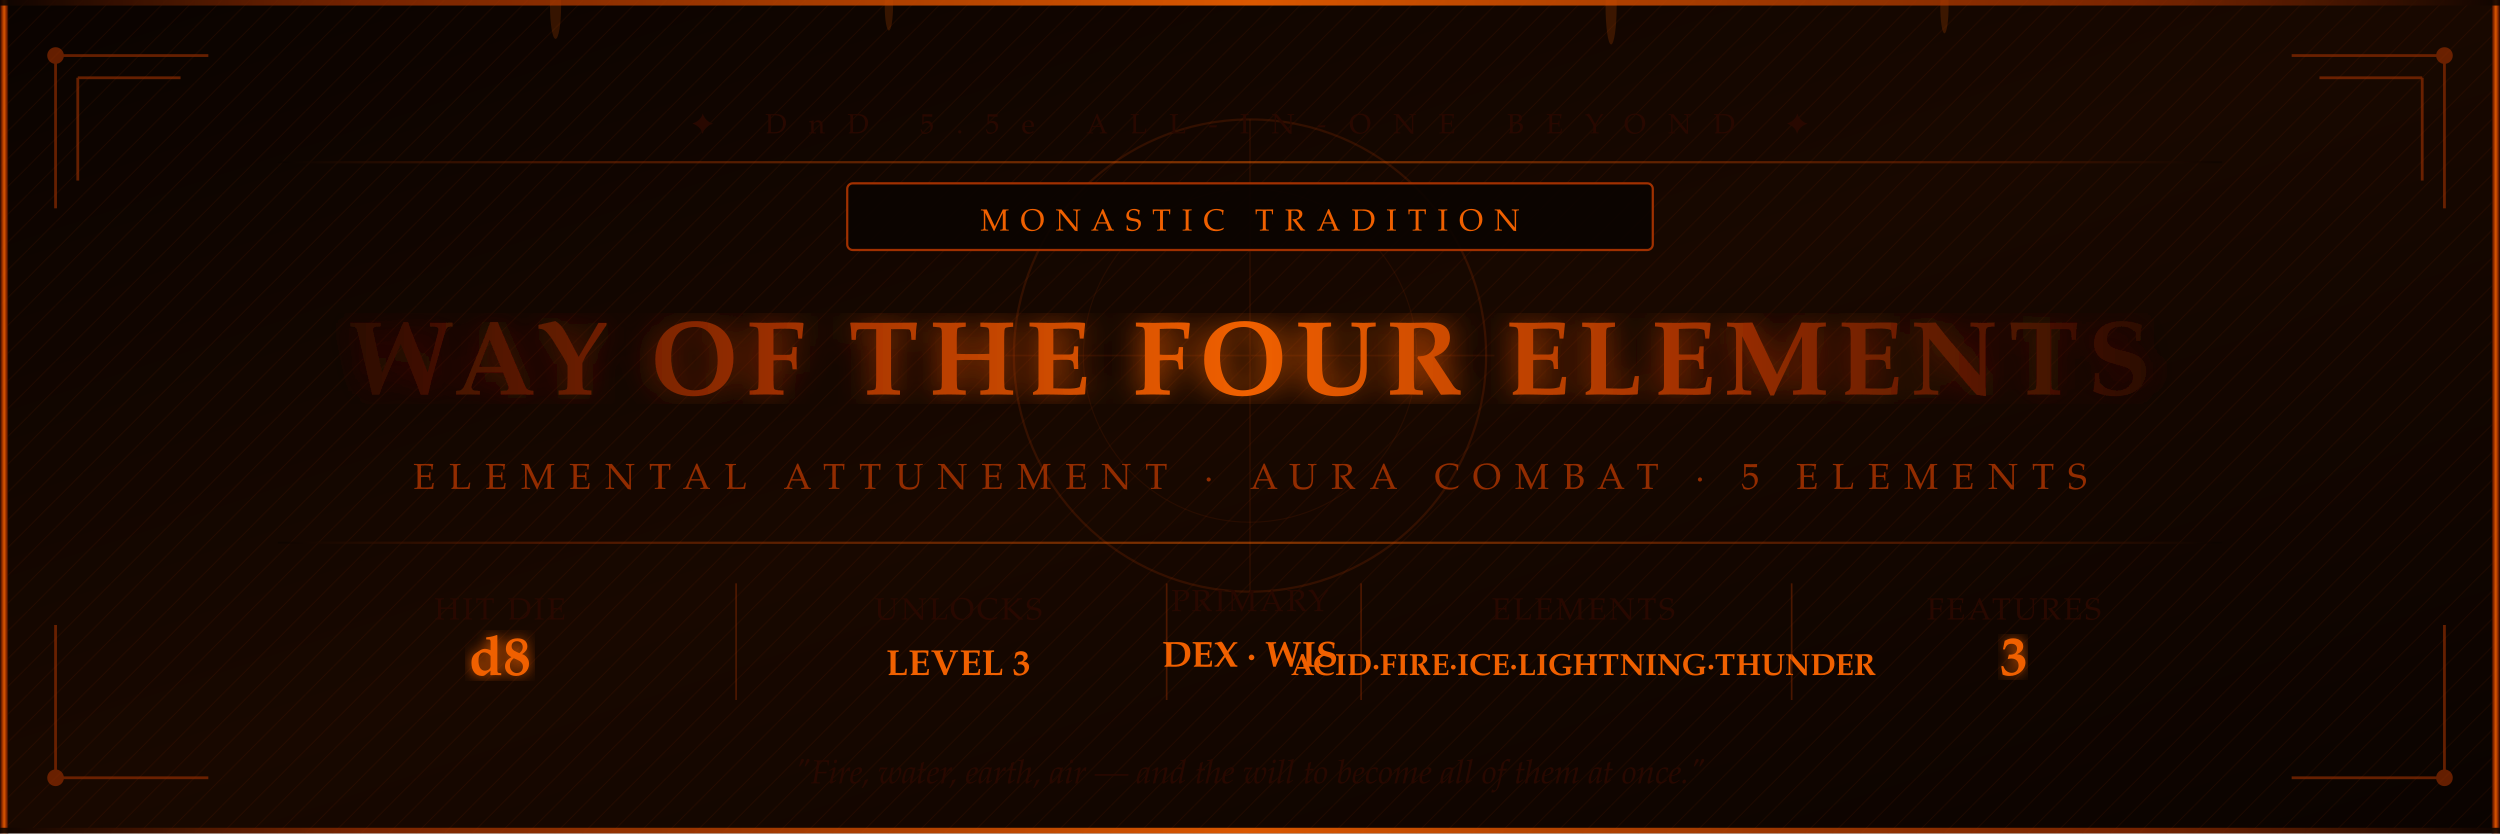
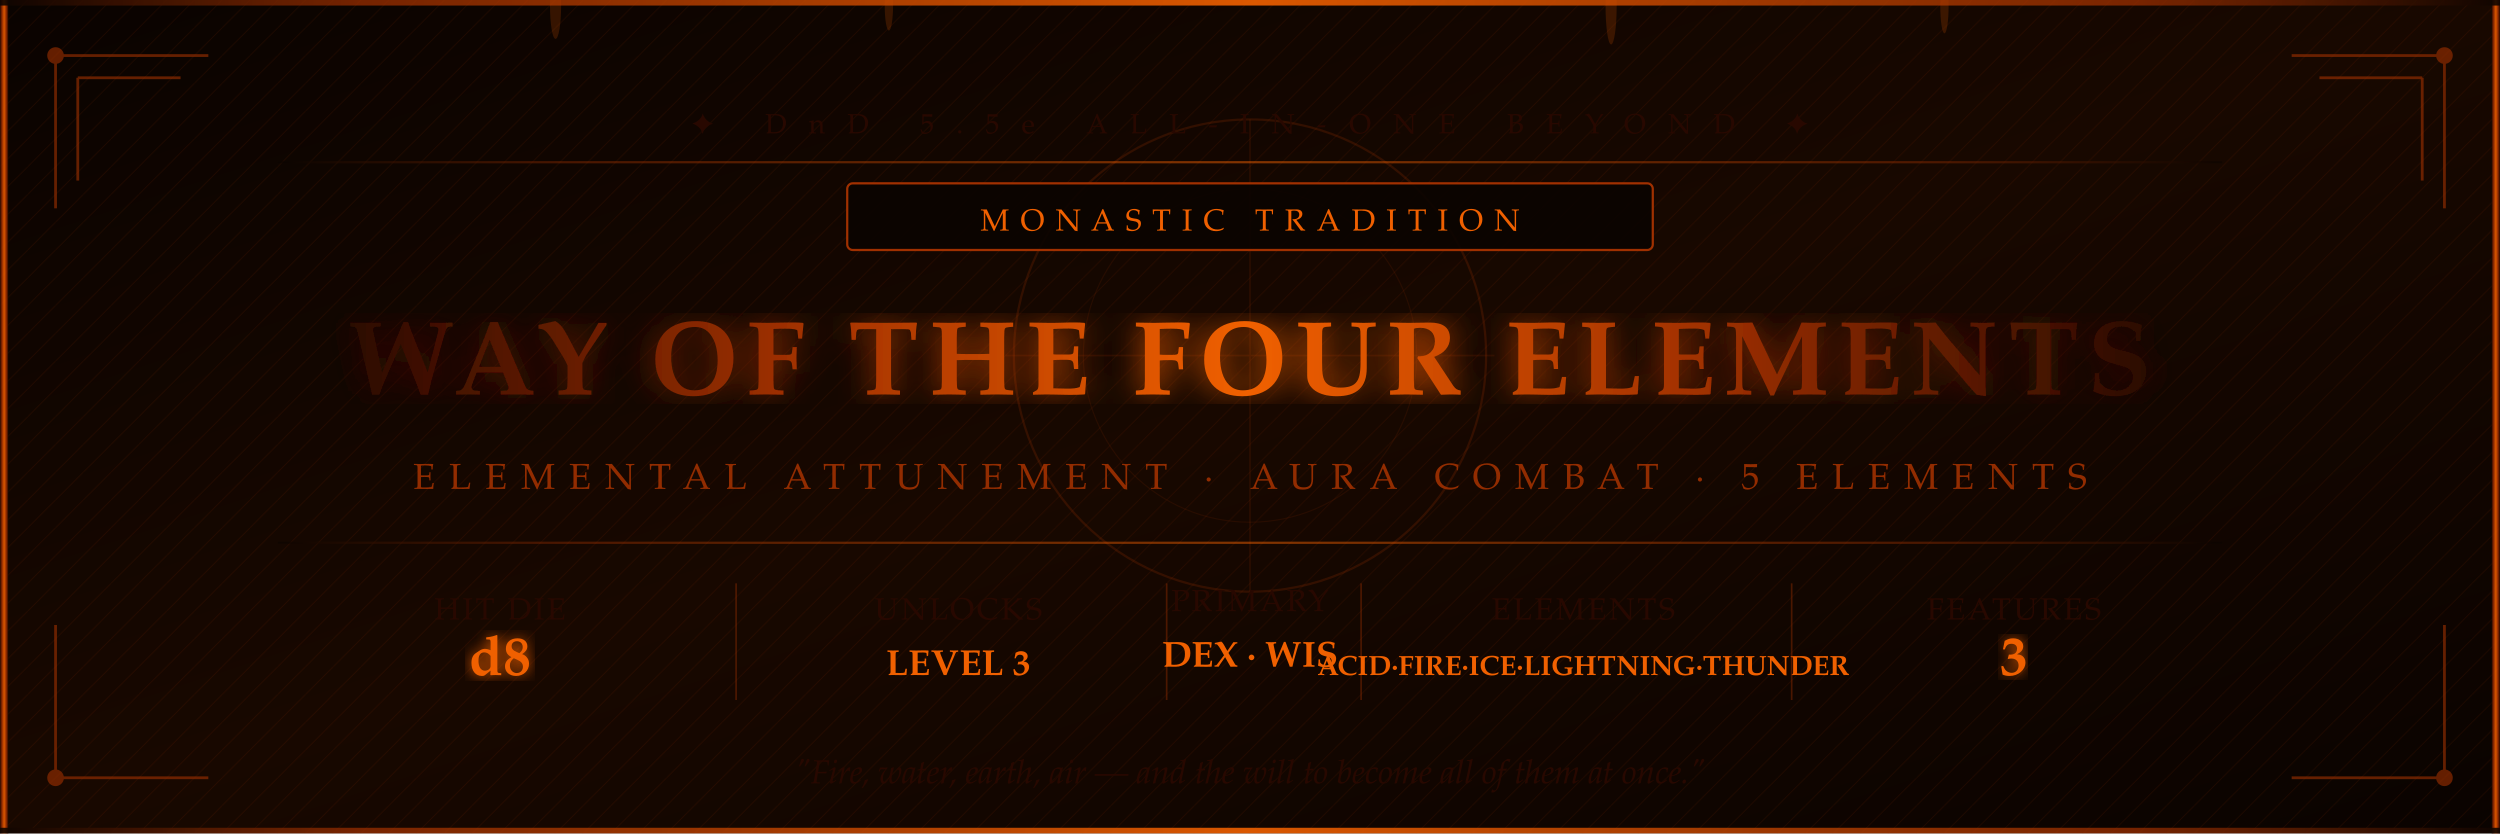
<svg xmlns="http://www.w3.org/2000/svg" width="900" height="300" viewBox="0 0 900 300">
  <defs>
    <linearGradient id="bg" x1="0%" y1="0%" x2="100%" y2="100%">
      <stop offset="0%" style="stop-color:#0a0300" />
      <stop offset="50%" style="stop-color:#180800" />
      <stop offset="100%" style="stop-color:#0a0300" />
    </linearGradient>
    <linearGradient id="lava" x1="0%" y1="0%" x2="100%" y2="0%">
      <stop offset="0%" style="stop-color:#280800" />
      <stop offset="25%" style="stop-color:#a03000" />
      <stop offset="50%" style="stop-color:#f06000" />
      <stop offset="75%" style="stop-color:#a03000" />
      <stop offset="100%" style="stop-color:#280800" />
    </linearGradient>
    <linearGradient id="fade" x1="0%" y1="0%" x2="100%" y2="0%">
      <stop offset="0%" style="stop-color:#0a0300;stop-opacity:1" />
      <stop offset="15%" style="stop-color:#a03000;stop-opacity:0.8" />
      <stop offset="50%" style="stop-color:#f06000;stop-opacity:1" />
      <stop offset="85%" style="stop-color:#a03000;stop-opacity:0.8" />
      <stop offset="100%" style="stop-color:#0a0300;stop-opacity:1" />
    </linearGradient>
    <filter id="glow">
      <feGaussianBlur stdDeviation="6" result="blur" />
      <feMerge>
        <feMergeNode in="blur" />
        <feMergeNode in="SourceGraphic" />
      </feMerge>
    </filter>
    <filter id="glow-soft">
      <feGaussianBlur stdDeviation="2.5" result="blur" />
      <feMerge>
        <feMergeNode in="blur" />
        <feMergeNode in="SourceGraphic" />
      </feMerge>
    </filter>
    <pattern id="hatch" width="10" height="10" patternUnits="userSpaceOnUse">
      <path d="M0,10 L10,0" stroke="#a03000" stroke-width="0.25" opacity="0.15" />
    </pattern>
  </defs>
  <rect width="900" height="300" fill="url(#bg)" />
  <rect width="900" height="300" fill="url(#hatch)" />
  <circle cx="450" cy="128" r="85" fill="none" stroke="#a03000" stroke-width="0.8" opacity="0.22" />
  <circle cx="450" cy="128" r="60" fill="none" stroke="#a03000" stroke-width="0.4" opacity="0.13" />
  <g stroke="#a03000" stroke-width="0.6" opacity="0.15">
    <line x1="362" y1="128" x2="538" y2="128" />
    <line x1="450" y1="43" x2="450" y2="213" />
  </g>
  <g fill="#f06000" opacity="0.18">
    <ellipse cx="200" cy="2" rx="2" ry="12" />
    <ellipse cx="320" cy="2" rx="1.5" ry="9" />
    <ellipse cx="580" cy="2" rx="2" ry="14" />
    <ellipse cx="700" cy="2" rx="1.5" ry="10" />
  </g>
  <rect x="0" y="0" width="3" height="300" fill="url(#lava)" opacity="0.9" />
  <rect x="897" y="0" width="3" height="300" fill="url(#lava)" opacity="0.9" />
  <rect x="0" y="0" width="900" height="2" fill="url(#fade)" opacity="0.9" />
  <rect x="0" y="298" width="900" height="2" fill="url(#fade)" opacity="0.9" />
  <g stroke="#a03000" stroke-width="1" fill="none" opacity="0.6">
    <path d="M20,20 L75,20 M20,20 L20,75" />
    <path d="M28,28 L65,28 M28,28 L28,65" />
    <circle cx="20" cy="20" r="3" fill="#a03000" stroke="none" />
    <path d="M880,20 L825,20 M880,20 L880,75" />
    <path d="M872,28 L835,28 M872,28 L872,65" />
    <circle cx="880" cy="20" r="3" fill="#a03000" stroke="none" />
    <path d="M20,280 L75,280 M20,280 L20,225" />
    <circle cx="20" cy="280" r="3" fill="#a03000" stroke="none" />
    <path d="M880,280 L825,280 M880,280 L880,225" />
    <circle cx="880" cy="280" r="3" fill="#a03000" stroke="none" />
  </g>
  <rect x="100" y="58" width="700" height="0.8" fill="url(#fade)" opacity="0.5" />
  <text x="450" y="48" text-anchor="middle" font-family="'Palatino Linotype', Palatino, Georgia, serif" font-size="10" fill="#280800" letter-spacing="8">✦ DnD 5.5e ALL-IN-ONE BEYOND ✦</text>
  <rect x="305" y="66" width="290" height="24" rx="2" fill="#0a0300" opacity="0.9" />
  <rect x="305" y="66" width="290" height="24" rx="2" fill="none" stroke="#a03000" stroke-width="0.8" />
  <text x="450" y="83" text-anchor="middle" font-family="'Palatino Linotype', Palatino, Georgia, serif" font-size="11" fill="#f06000" letter-spacing="4">MONASTIC TRADITION</text>
  <text x="450" y="142" text-anchor="middle" font-family="'Palatino Linotype', Palatino, Georgia, serif" font-size="38" font-weight="bold" fill="url(#lava)" filter="url(#glow)" letter-spacing="3">WAY OF THE FOUR ELEMENTS</text>
  <text x="450" y="176" text-anchor="middle" font-family="'Palatino Linotype', Palatino, Georgia, serif" font-size="13" fill="#a03000" letter-spacing="5" opacity="0.9">ELEMENTAL ATTUNEMENT · AURA COMBAT · 5 ELEMENTS</text>
  <rect x="100" y="195" width="700" height="0.8" fill="url(#fade)" opacity="0.5" />
  <g font-family="'Palatino Linotype', Palatino, Georgia, serif" fill="#280800">
    <text x="180" y="223" text-anchor="middle" font-size="11" letter-spacing="1">HIT DIE</text>
    <text x="180" y="243" text-anchor="middle" font-size="20" font-weight="bold" fill="#f06000" filter="url(#glow-soft)">d8</text>
    <line x1="265" y1="210" x2="265" y2="252" stroke="#a03000" stroke-width="0.6" opacity="0.4" />
    <text x="345" y="223" text-anchor="middle" font-size="11" letter-spacing="1">UNLOCKS</text>
    <text x="345" y="243" text-anchor="middle" font-size="13" font-weight="bold" fill="#f06000">LEVEL 3</text>
    <line x1="420" y1="210" x2="420" y2="252" stroke="#a03000" stroke-width="0.6" opacity="0.4" />
    <text x="450" y="220" text-anchor="middle" font-size="11" letter-spacing="1">PRIMARY</text>
    <text x="450" y="240" text-anchor="middle" font-size="13" font-weight="bold" fill="#f06000">DEX · WIS</text>
    <line x1="490" y1="210" x2="490" y2="252" stroke="#a03000" stroke-width="0.6" opacity="0.4" />
    <text x="570" y="223" text-anchor="middle" font-size="11" letter-spacing="1">ELEMENTS</text>
-     <text x="570" y="243" text-anchor="middle" font-size="11" font-weight="bold" fill="#f06000">ACID·FIRE·ICE·LIGHTNING·THUNDER</text>
+     <text x="570" y="243" text-anchor="middle" font-size="10" font-weight="bold" fill="#f06000">ACID·FIRE·ICE·LIGHTNING·THUNDER</text>
    <line x1="645" y1="210" x2="645" y2="252" stroke="#a03000" stroke-width="0.6" opacity="0.4" />
    <text x="725" y="223" text-anchor="middle" font-size="11" letter-spacing="1">FEATURES</text>
    <text x="725" y="243" text-anchor="middle" font-size="20" font-weight="bold" fill="#f06000" filter="url(#glow-soft)">3</text>
  </g>
  <text x="450" y="282" text-anchor="middle" font-family="'Palatino Linotype', Palatino, Georgia, serif" font-size="12" fill="#280800" font-style="italic">
    "Fire, water, earth, air — and the will to become all of them at once."
  </text>
</svg>
